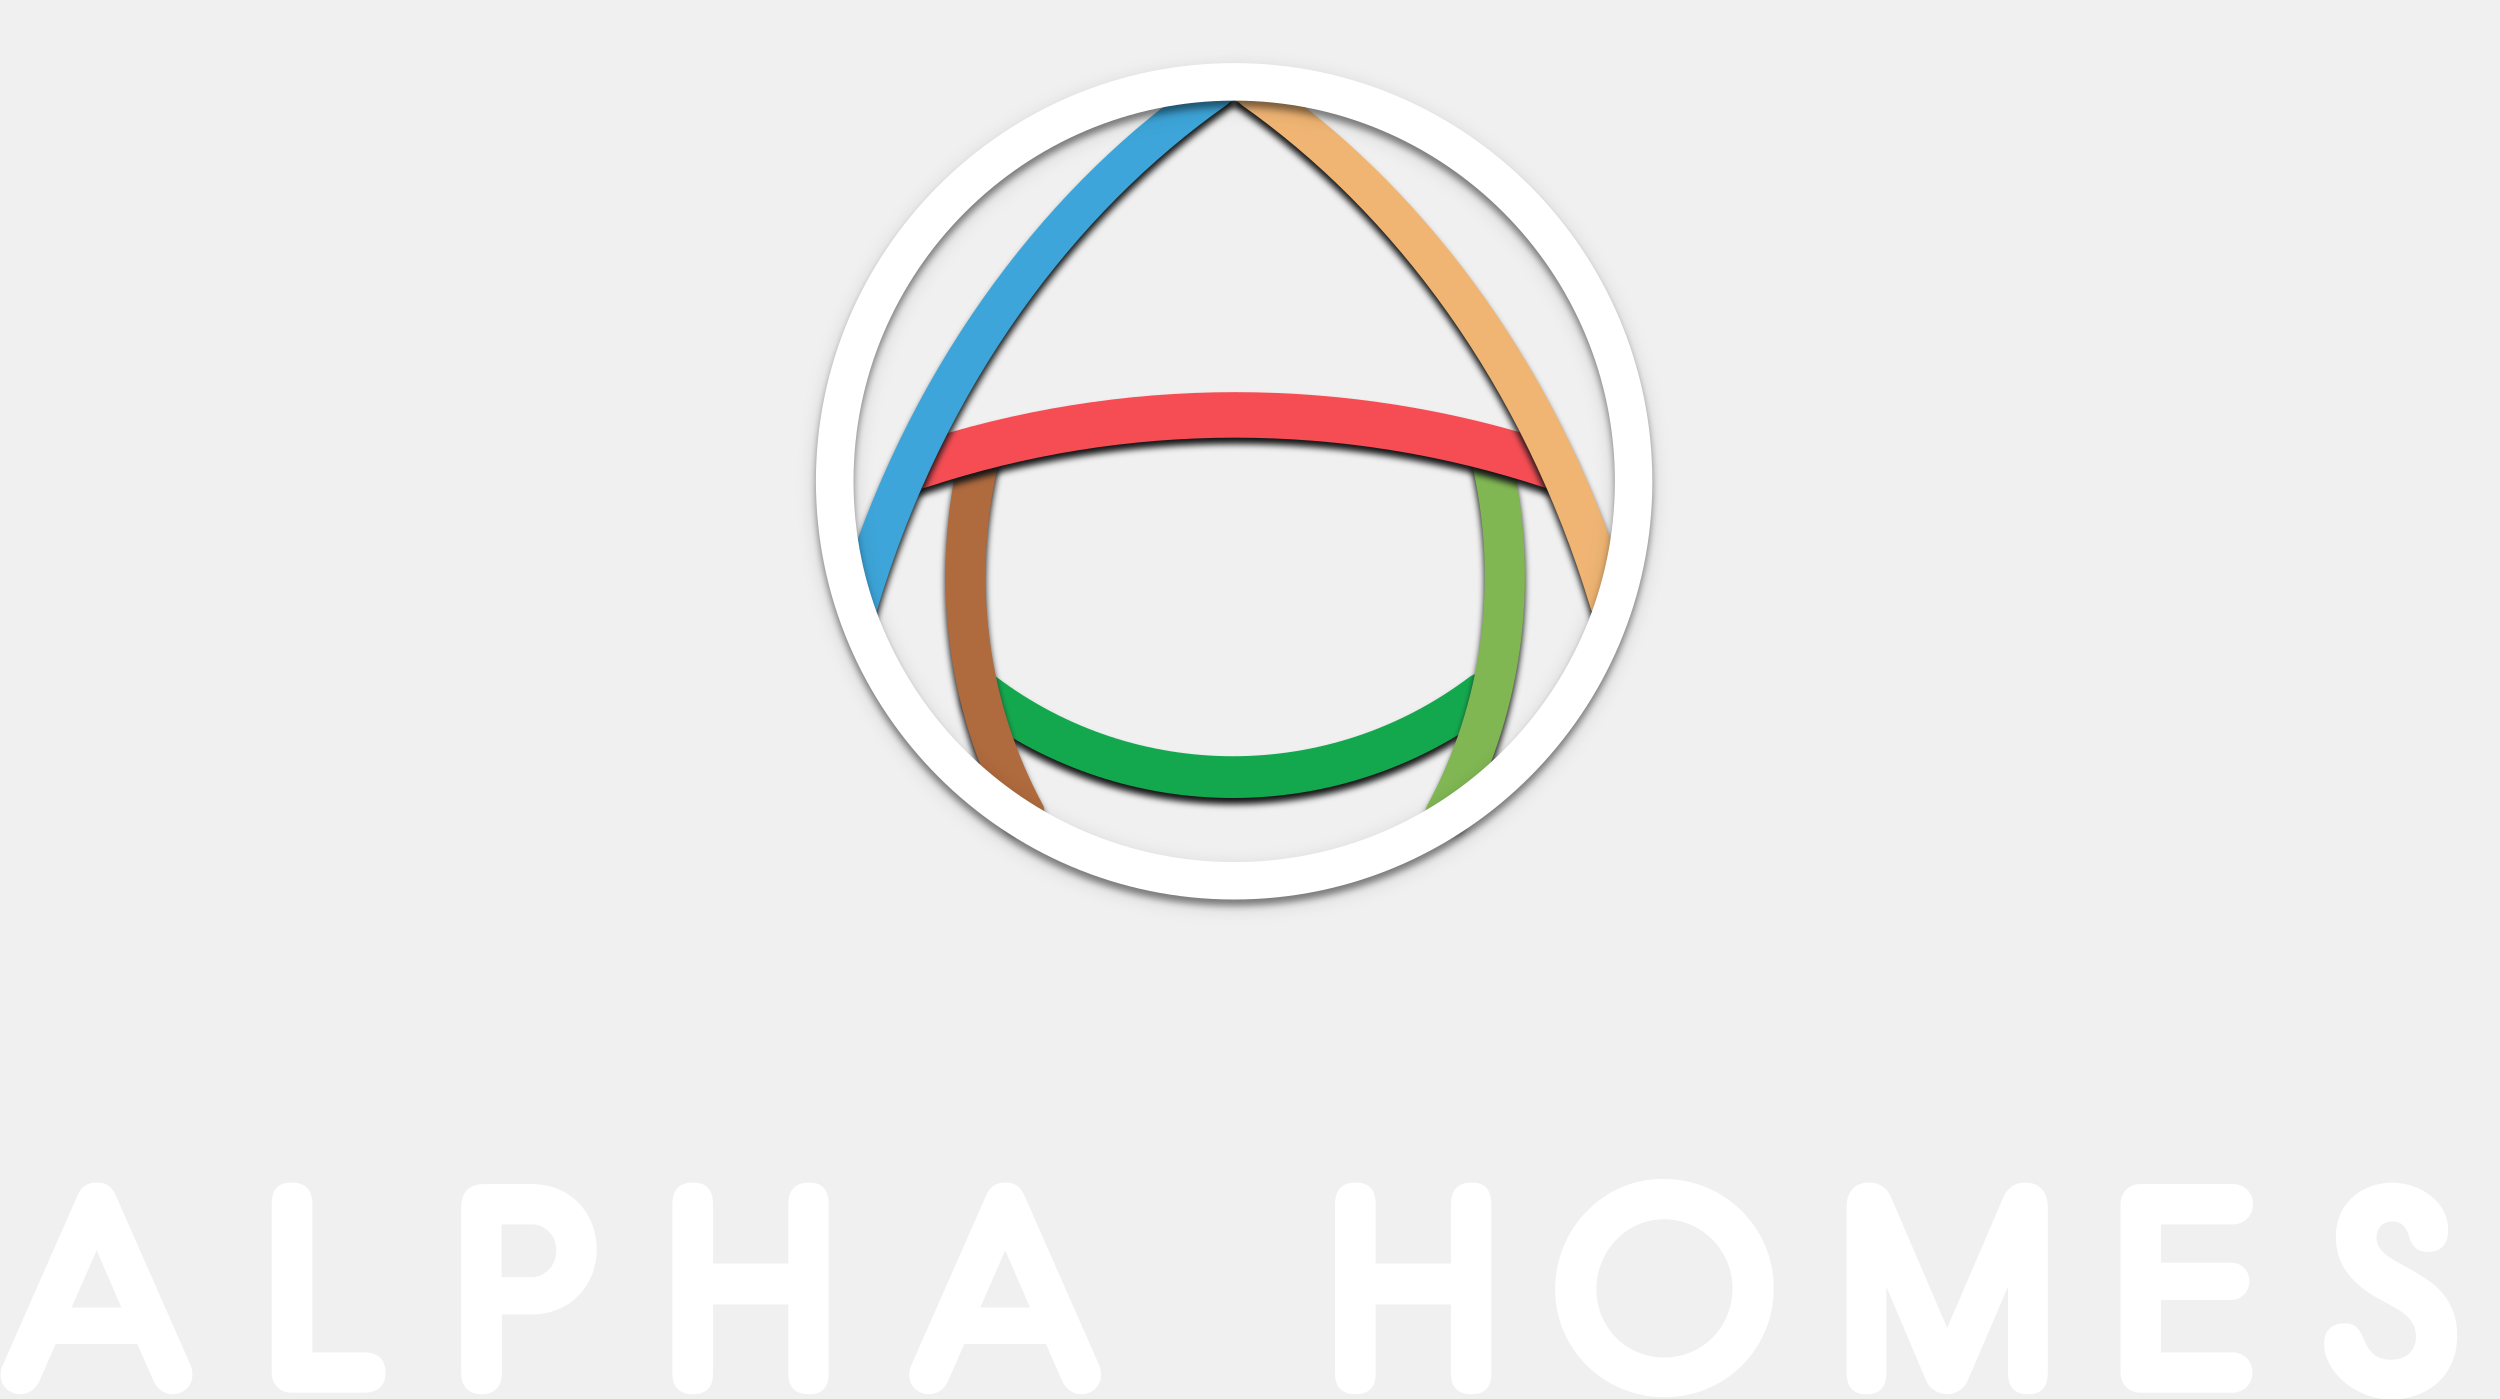
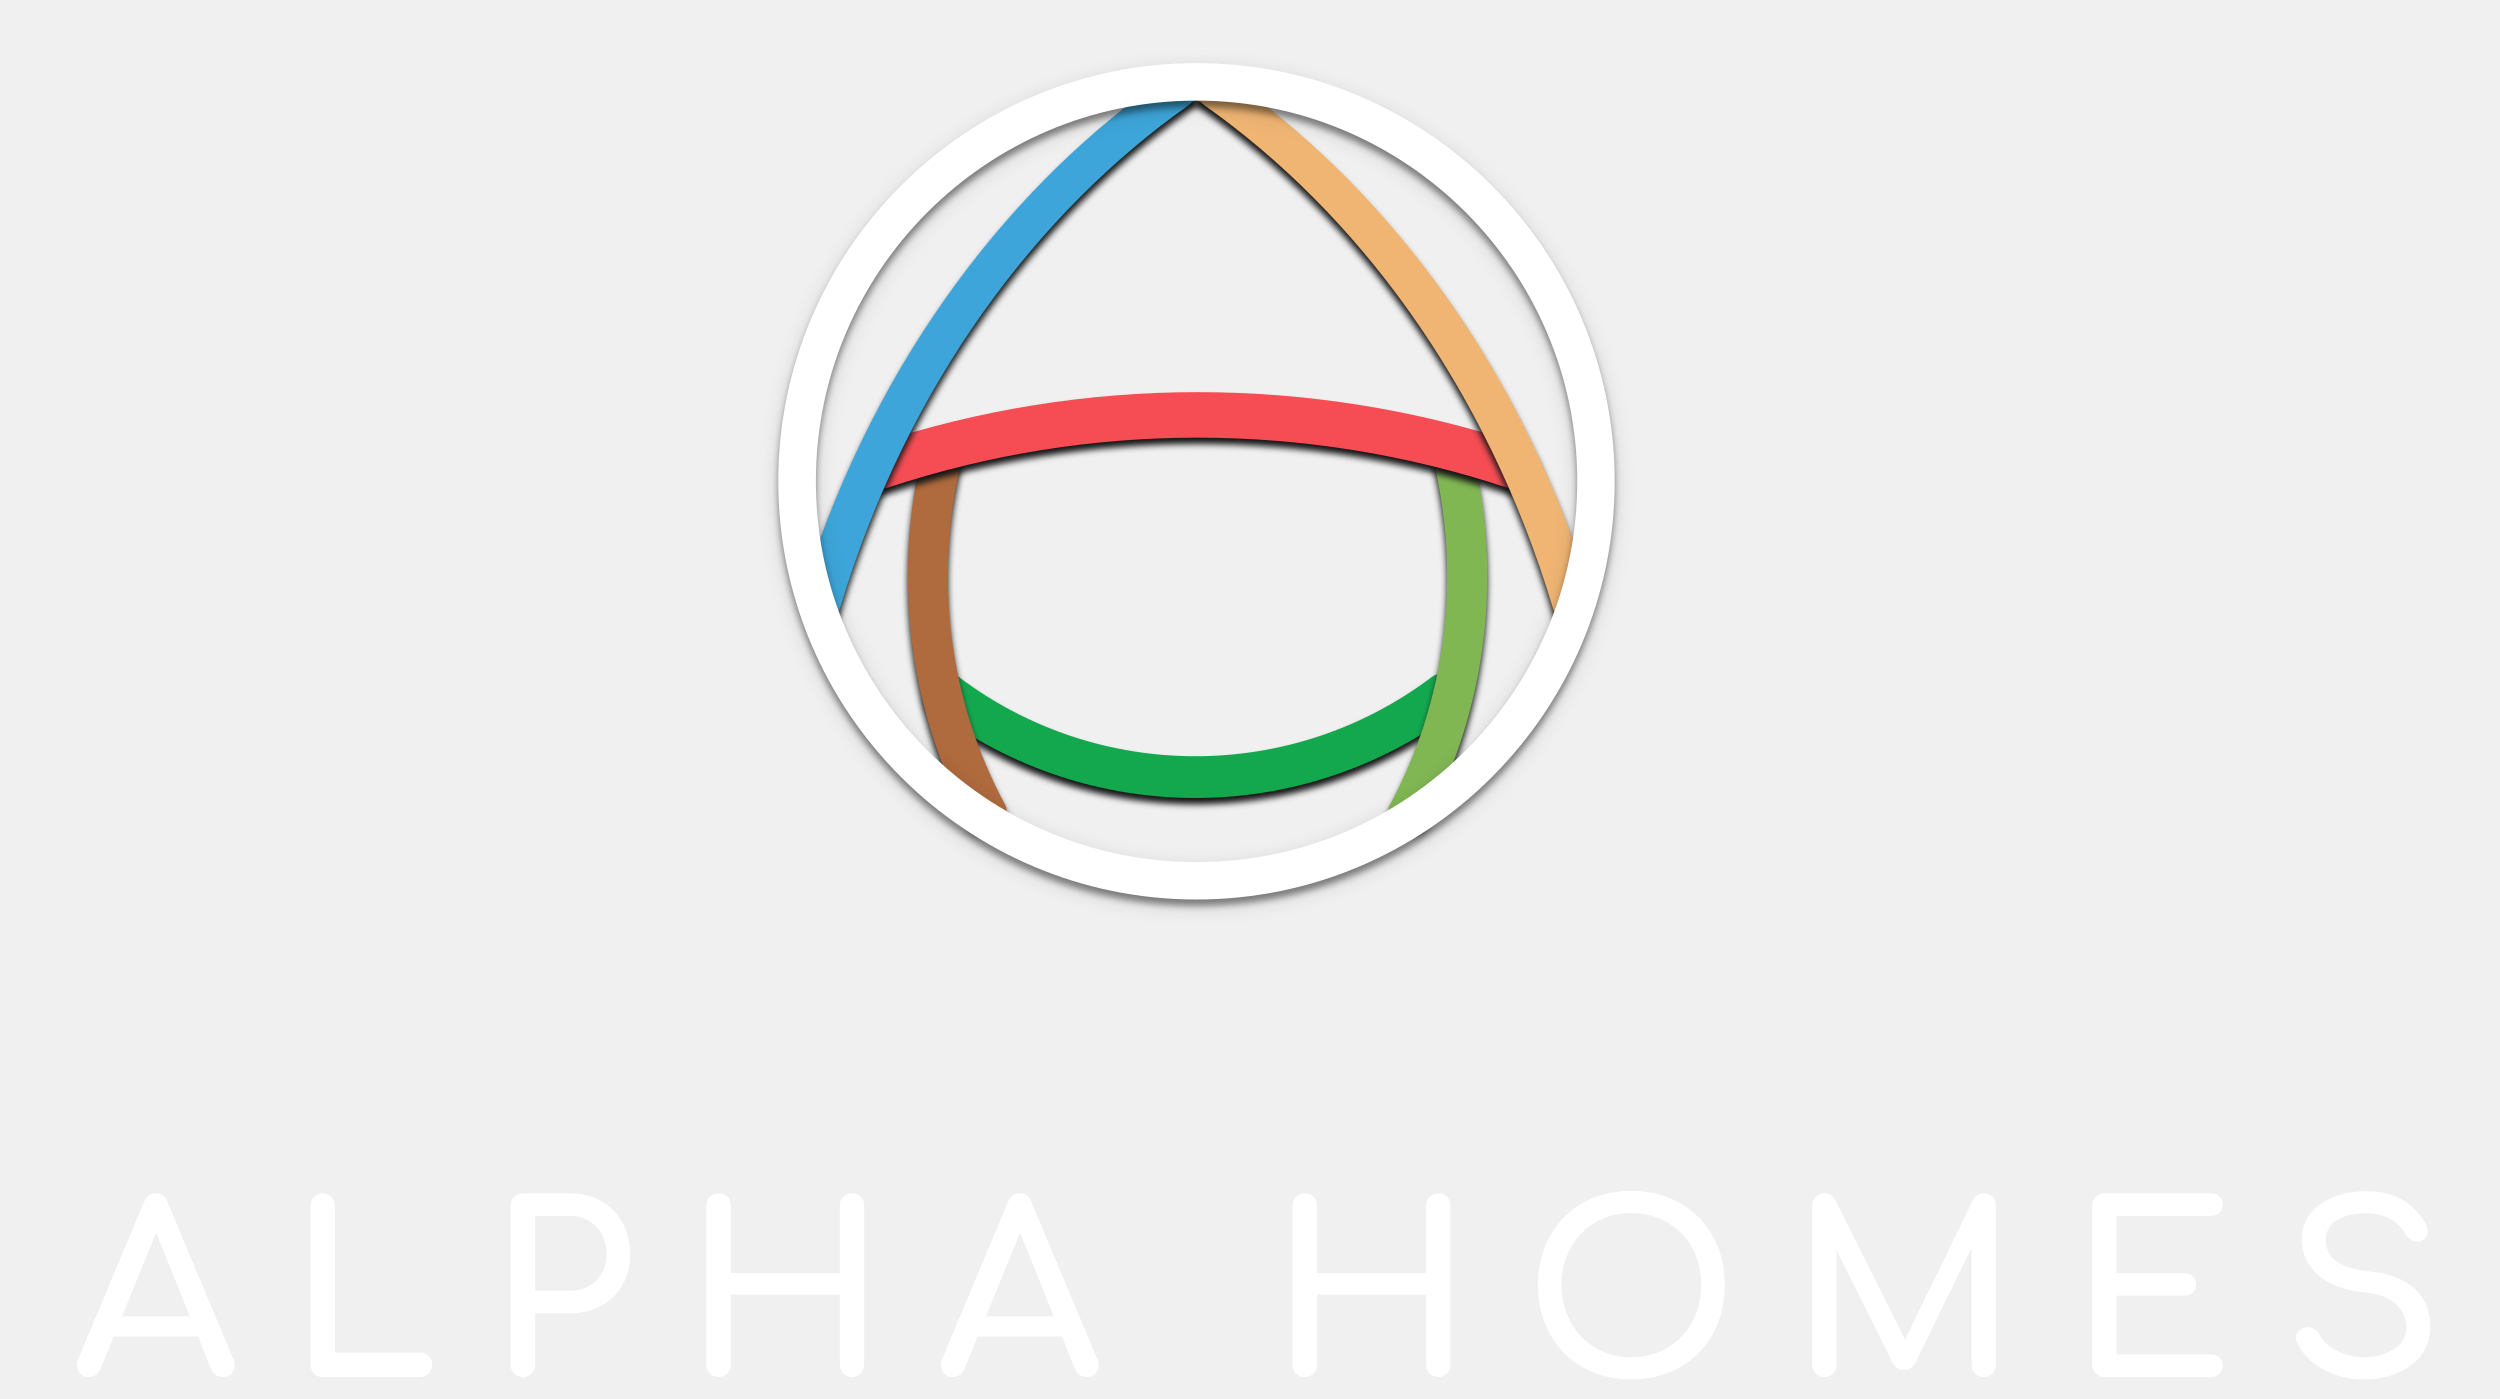
<svg xmlns="http://www.w3.org/2000/svg" xmlns:xlink="http://www.w3.org/1999/xlink" width="797px" height="446px" viewBox="0 0 797 446" version="1.1">
  <defs>
    <path d="M207.795,203.653 C158.46,240.773 90.641,240.773 41.306,203.653 C38.407,201.465 37.636,197.676 39.498,195.461 L41.2,193.406 C43.088,191.164 46.678,191.058 49.285,193.006 C93.886,226.576 155.242,226.576 199.843,193.006 C202.449,191.058 206.039,191.164 207.928,193.406 L209.63,195.461 C211.465,197.702 210.72,201.465 207.795,203.653" id="path-1" />
    <filter x="-2.3%" y="-5.0%" width="104.6%" height="120.1%" filterUnits="objectBoundingBox" id="filter-2">
      <feOffset dx="0" dy="2" in="SourceAlpha" result="shadowOffsetOuter1" />
      <feGaussianBlur stdDeviation="1" in="shadowOffsetOuter1" result="shadowBlurOuter1" />
      <feColorMatrix values="0 0 0 0 0.075   0 0 0 0 0.078   0 0 0 0 0.082  0 0 0 1 0" type="matrix" in="shadowBlurOuter1" />
    </filter>
    <path d="M190.168,240.428 L190.168,240.428 C187.004,238.859 185.356,235.906 186.499,233.858 C204.046,201.516 209.895,161.86 200.138,122.496 C199.526,119.969 201.68,116.963 205.03,115.82 L205.03,115.82 C208.38,114.676 211.756,116.006 212.182,117.974 C223.056,160.29 217.207,203.192 198.49,238.486 C197.001,241.492 193.358,241.97 190.168,240.428" id="path-3" />
    <filter x="-12.7%" y="-1.6%" width="125.4%" height="106.4%" filterUnits="objectBoundingBox" id="filter-4">
      <feOffset dx="0" dy="2" in="SourceAlpha" result="shadowOffsetOuter1" />
      <feGaussianBlur stdDeviation="1" in="shadowOffsetOuter1" result="shadowBlurOuter1" />
      <feColorMatrix values="0 0 0 0 0.075   0 0 0 0 0.078   0 0 0 0 0.082  0 0 0 1 0" type="matrix" in="shadowBlurOuter1" />
    </filter>
    <path d="M60.521,240.41 L60.335,240.41 C63.497,238.843 65.145,235.895 64.029,233.824 C46.462,201.501 40.616,161.82 50.369,122.486 C50.98,119.962 48.827,116.961 45.479,115.819 C42.104,114.677 38.729,116.005 38.33,117.971 C27.461,160.28 33.307,203.174 52.017,238.472 C53.531,241.473 57.172,241.978 60.361,240.437" id="path-5" />
    <filter x="-12.7%" y="-1.6%" width="125.4%" height="106.4%" filterUnits="objectBoundingBox" id="filter-6">
      <feOffset dx="0" dy="2" in="SourceAlpha" result="shadowOffsetOuter1" />
      <feGaussianBlur stdDeviation="1" in="shadowOffsetOuter1" result="shadowBlurOuter1" />
      <feColorMatrix values="0 0 0 0 0.075   0 0 0 0 0.078   0 0 0 0 0.082  0 0 0 1 0" type="matrix" in="shadowBlurOuter1" />
    </filter>
    <path d="M223.687,132.479 C159.77,111.329 90.664,111.329 26.747,132.479 C22.835,133.774 18.551,131.844 17.194,128.09 C15.837,124.336 18.045,120.053 22.17,118.705 C89.094,96.577 161.42,96.577 228.344,118.705 C232.469,120.08 234.677,124.336 233.32,128.09 C231.936,131.844 227.652,133.774 223.767,132.479" id="path-7" />
    <filter x="-1.8%" y="-6.5%" width="103.7%" height="126.0%" filterUnits="objectBoundingBox" id="filter-8">
      <feOffset dx="0" dy="2" in="SourceAlpha" result="shadowOffsetOuter1" />
      <feGaussianBlur stdDeviation="1" in="shadowOffsetOuter1" result="shadowBlurOuter1" />
      <feColorMatrix values="0 0 0 0 0.075   0 0 0 0 0.078   0 0 0 0 0.082  0 0 0 1 0" type="matrix" in="shadowBlurOuter1" />
    </filter>
    <path d="M125,9.32 L125,2.342 L126.016,2.342 C127.081,0.818 128.78,4.14943981e-06 130.506,1.58459863e-11 L130.506,0 C131.584,-2.59139269e-06 132.673,0.319 133.624,0.984 C182.966,34.765 226.244,90.109 249.385,162.091 C250.609,165.924 249.119,171.168 246.114,173.591 C243.081,175.986 239.703,174.762 238.559,170.955 C217.173,99.559 175.438,44.455 127.426,10.647 C127.08,10.381 126.761,10.088 126.468,9.769 C126.032,9.502 125.529,9.346 125,9.32 Z" id="path-9" />
    <filter x="-3.2%" y="-1.1%" width="106.4%" height="104.6%" filterUnits="objectBoundingBox" id="filter-10">
      <feOffset dx="0" dy="2" in="SourceAlpha" result="shadowOffsetOuter1" />
      <feGaussianBlur stdDeviation="1" in="shadowOffsetOuter1" result="shadowBlurOuter1" />
      <feColorMatrix values="0 0 0 0 0.075   0 0 0 0 0.078   0 0 0 0 0.082  0 0 0 1 0" type="matrix" in="shadowBlurOuter1" />
    </filter>
    <path d="M125,9.32 C124.949,9.318 124.897,9.316 124.846,9.316 C124.394,9.316 123.968,9.396 123.569,9.583 C123.223,9.982 122.851,10.355 122.425,10.647 C74.413,44.455 32.678,99.559 11.292,170.955 C10.148,174.762 6.77,176.04 3.738,173.591 C0.705,171.142 -0.811,165.924 0.439,162.091 C23.608,90.083 66.859,34.792 116.201,0.984 C118.675,-0.72 122.08,-0.107 123.809,2.342 L125,2.342 L125,9.32 Z" id="path-11" />
    <filter x="-3.2%" y="-1.1%" width="106.4%" height="104.6%" filterUnits="objectBoundingBox" id="filter-12">
      <feOffset dx="0" dy="2" in="SourceAlpha" result="shadowOffsetOuter1" />
      <feGaussianBlur stdDeviation="1" in="shadowOffsetOuter1" result="shadowBlurOuter1" />
      <feColorMatrix values="0 0 0 0 0.075   0 0 0 0 0.078   0 0 0 0 0.082  0 0 0 1 0" type="matrix" in="shadowBlurOuter1" />
    </filter>
    <path d="M133.342,266.657 C59.781,266.657 0,206.849 0,133.315 C0,59.781 59.781,0 133.342,0 C206.902,0 266.657,59.808 266.657,133.342 C266.657,206.876 206.849,266.657 133.342,266.657 M133.342,11.967 C66.418,11.967 11.994,66.418 11.994,133.342 C11.994,200.266 66.418,254.717 133.369,254.717 C200.319,254.717 254.717,200.266 254.717,133.342 C254.717,66.418 200.266,11.967 133.342,11.967" id="path-13" />
    <filter x="-3.8%" y="-3.0%" width="107.5%" height="107.5%" filterUnits="objectBoundingBox" id="filter-14">
      <feOffset dx="0" dy="2" in="SourceAlpha" result="shadowOffsetOuter1" />
      <feGaussianBlur stdDeviation="3" in="shadowOffsetOuter1" result="shadowBlurOuter1" />
      <feColorMatrix values="0 0 0 0 0   0 0 0 0 0   0 0 0 0 0  0 0 0 0.148 0" type="matrix" in="shadowBlurOuter1" result="shadowMatrixOuter1" />
      <feOffset dx="0" dy="2" in="SourceAlpha" result="shadowOffsetOuter2" />
      <feGaussianBlur stdDeviation="1" in="shadowOffsetOuter2" result="shadowBlurOuter2" />
      <feColorMatrix values="0 0 0 0 0   0 0 0 0 0   0 0 0 0 0  0 0 0 0.417 0" type="matrix" in="shadowBlurOuter2" result="shadowMatrixOuter2" />
      <feMerge>
        <feMergeNode in="shadowMatrixOuter1" />
        <feMergeNode in="shadowMatrixOuter2" />
      </feMerge>
    </filter>
  </defs>
  <g id="logo-halfstack" stroke="none" stroke-width="1" fill="none" fill-rule="evenodd">
-     <g id="text-light" transform="translate(0, 375)" fill="#FFFFFF" fill-rule="nonzero">
-       <path d="M48.956,65.256 L43.772,53.448 L17.756,53.448 L12.572,65.256 C11.324,68.136 8.828,69.48 6.428,69.48 C3.164,69.48 0.188,66.984 0.188,63.24 C0.188,62.28 0.38,61.224 0.86,60.264 L24.668,6.216 C26.108,2.856 28.316,1.992 30.908,1.992 C33.404,1.992 35.516,2.856 36.956,6.216 L60.764,60.264 C61.148,61.224 61.34,62.28 61.34,63.24 C61.34,66.984 58.46,69.48 55.1,69.48 C52.7,69.48 50.204,68.136 48.956,65.256 Z M30.812,23.592 L22.844,41.832 L38.684,41.832 L30.812,23.592 Z M99.58,8.904 L99.58,56.136 L115.9,56.136 C120.412,56.136 122.908,58.344 122.908,62.568 C122.908,66.792 120.412,69 115.9,69 L92.956,69 C89.212,69 86.62,66.216 86.62,62.568 L86.62,8.808 C86.62,4.2 88.732,1.992 92.956,1.992 C97.372,1.992 99.58,4.392 99.58,8.904 Z M154.62,2.472 L169.404,2.472 C182.076,2.472 190.236,11.976 190.236,23.208 C190.236,34.536 182.076,44.04 169.404,44.04 L159.996,44.04 L159.996,62.568 C159.996,67.08 157.692,69.48 153.468,69.48 C149.34,69.48 147.036,67.08 147.036,62.568 L147.036,10.056 C147.036,4.968 149.532,2.472 154.62,2.472 Z M159.9,15.336 L159.9,32.136 L169.5,32.136 C174.012,32.136 177.372,28.2 177.372,23.592 C177.372,19.08 174.012,15.336 169.5,15.336 L159.9,15.336 Z M227.324,9 L227.324,27.816 L251.324,27.816 L251.324,9 C251.324,4.296 253.628,1.992 258.044,1.992 C262.076,1.992 264.188,4.296 264.188,9 L264.188,62.856 C264.188,67.176 262.172,69.48 257.948,69.48 C253.436,69.48 251.324,67.176 251.324,62.856 L251.324,40.872 L227.324,40.872 L227.324,62.856 C227.324,67.176 225.212,69.48 220.892,69.48 C216.572,69.48 214.364,67.176 214.364,62.856 L214.364,9 C214.364,4.296 216.572,1.992 220.988,1.992 C225.212,1.992 227.324,4.296 227.324,9 Z M338.62,65.256 L333.436,53.448 L307.42,53.448 L302.236,65.256 C300.988,68.136 298.492,69.48 296.092,69.48 C292.828,69.48 289.852,66.984 289.852,63.24 C289.852,62.28 290.044,61.224 290.524,60.264 L314.332,6.216 C315.772,2.856 317.98,1.992 320.572,1.992 C323.068,1.992 325.18,2.856 326.62,6.216 L350.428,60.264 C350.812,61.224 351.004,62.28 351.004,63.24 C351.004,66.984 348.124,69.48 344.764,69.48 C342.364,69.48 339.868,68.136 338.62,65.256 Z M320.476,23.592 L312.508,41.832 L328.348,41.832 L320.476,23.592 Z" id="ALPHA" />
-       <path d="M438.568,9 L438.568,27.816 L462.568,27.816 L462.568,9 C462.568,4.296 464.872,1.992 469.288,1.992 C473.32,1.992 475.432,4.296 475.432,9 L475.432,62.856 C475.432,67.176 473.416,69.48 469.192,69.48 C464.68,69.48 462.568,67.176 462.568,62.856 L462.568,40.872 L438.568,40.872 L438.568,62.856 C438.568,67.176 436.456,69.48 432.136,69.48 C427.816,69.48 425.608,67.176 425.608,62.856 L425.608,9 C425.608,4.296 427.816,1.992 432.232,1.992 C436.456,1.992 438.568,4.296 438.568,9 Z M565.464,35.688 C565.464,55.08 550.008,70.44 530.616,70.44 C511.416,70.44 495.768,55.176 495.768,36.072 C495.768,17.16 510.648,0.84 530.136,0.84 C550.2,0.84 565.464,16.68 565.464,35.688 Z M530.52,13.704 C518.232,13.704 508.92,24.072 508.92,36.072 C508.92,47.976 518.328,57.768 530.52,57.768 C542.808,57.768 552.312,48.072 552.312,35.688 C552.312,23.688 542.52,13.704 530.52,13.704 Z M620.768,48.36 L638.528,6.984 C639.968,3.624 642.272,1.992 645.728,1.992 C649.472,1.992 652.832,4.296 652.832,9.768 L652.832,62.472 C652.832,67.176 650.816,69.48 646.496,69.48 C642.176,69.48 640.16,67.176 640.16,62.472 L640.16,35.208 L627.2,65.352 C626.048,67.944 623.36,69.48 620.768,69.48 C618.272,69.48 615.296,67.944 614.144,65.352 L601.376,35.208 L601.376,62.472 C601.376,67.176 599.36,69.48 595.04,69.48 C590.72,69.48 588.704,67.176 588.704,62.472 L588.704,9.768 C588.704,4.296 591.968,1.992 595.808,1.992 C599.264,1.992 601.568,3.624 603.008,6.984 L620.768,48.36 Z M682.368,2.472 L711.84,2.472 C715.488,2.472 718.272,5.256 718.272,8.904 C718.272,12.456 715.488,15.336 711.84,15.336 L688.896,15.336 L688.896,27.528 L711.264,27.528 C714.624,27.528 717.12,30.12 717.12,33.48 C717.12,36.648 714.624,39.432 711.264,39.432 L688.896,39.432 L688.896,56.136 L711.648,56.136 C715.2,56.136 718.08,58.824 718.08,62.568 C718.08,66.216 715.2,69 711.648,69 L682.368,69 C678.624,69 676.032,66.216 676.032,62.568 L676.032,8.904 C676.032,5.256 678.624,2.472 682.368,2.472 Z M767.992,19.12 C767.224,16.624 766.072,14.416 762.712,14.416 C759.16,14.416 757.624,16.912 757.624,19.504 C757.624,23.728 761.944,26.128 765.208,27.856 C770.584,30.736 774.136,32.944 776.728,35.248 C780.856,38.992 783.352,44.176 783.352,50.8 C783.352,64.72 772.504,71.152 762.52,71.152 C750.616,71.152 740.92,62.032 740.92,53.488 C740.92,49.072 743.512,46.864 747.352,46.864 C751.288,46.864 752.44,49.168 753.688,52.24 C755.416,56.272 757.72,58.48 762.136,58.48 C767.032,58.48 770.2,55.792 770.2,51.088 C770.2,47.728 768.568,45.52 766.264,43.696 C763.672,41.68 759.832,40.048 756.28,37.84 C749.944,33.904 744.664,28.24 744.664,19.408 C744.664,7.696 753.976,2.032 762.616,2.032 C771.544,2.032 780.472,8.08 780.472,17.104 C780.472,21.136 778.648,24.112 774.136,24.112 C769.72,24.112 768.664,21.328 767.992,19.12 Z" id="HOMES" />
+     <g id="text-light" transform="translate(10, 375)" fill="#FFFFFF" fill-rule="nonzero">
+       <path d="M39.792,17.987 L21.95,61.6 C21.6,62.4 21.088,63 20.413,63.4 C19.737,63.8 19.05,64 18.35,64 C16.95,64 15.875,63.4 15.125,62.2 C14.375,61 14.3,59.725 14.9,58.375 L35.975,8.05 C36.725,6.3 37.95,5.425 39.65,5.425 C41.45,5.425 42.675,6.3 43.325,8.05 L64.475,58.525 C65.025,59.925 64.938,61.187 64.213,62.312 C63.487,63.438 62.4,64 60.95,64 C60.2,64 59.488,63.788 58.812,63.362 C58.137,62.937 57.65,62.35 57.35,61.6 L39.792,17.987 Z M22.325,51.1 L25.325,44.65 L54.725,44.65 L57.725,51.1 L22.325,51.1 Z M92.85,64 C91.75,64 90.838,63.625 90.112,62.875 C89.387,62.125 89.025,61.2 89.025,60.1 L89.025,9.325 C89.025,8.225 89.4,7.3 90.15,6.55 C90.9,5.8 91.8,5.425 92.85,5.425 C93.95,5.425 94.875,5.8 95.625,6.55 C96.375,7.3 96.75,8.225 96.75,9.325 L96.75,56.2 L123.9,56.2 C125,56.2 125.925,56.575 126.675,57.325 C127.425,58.075 127.8,59 127.8,60.1 C127.8,61.2 127.425,62.125 126.675,62.875 C125.925,63.625 125,64 123.9,64 L92.85,64 Z M156.7,64 C155.6,64 154.675,63.625 153.925,62.875 C153.175,62.125 152.8,61.2 152.8,60.1 L152.8,9.325 C152.8,8.175 153.175,7.238 153.925,6.513 C154.675,5.787 155.6,5.425 156.7,5.425 L171.7,5.425 C175.45,5.425 178.775,6.25 181.675,7.9 C184.575,9.55 186.837,11.837 188.463,14.762 C190.088,17.688 190.9,21.05 190.9,24.85 C190.9,28.5 190.088,31.75 188.463,34.6 C186.837,37.45 184.575,39.675 181.675,41.275 C178.775,42.875 175.45,43.675 171.7,43.675 L160.6,43.675 L160.6,60.1 C160.6,61.2 160.238,62.125 159.512,62.875 C158.787,63.625 157.85,64 156.7,64 Z M160.6,36.475 L171.7,36.475 C174,36.475 176.025,35.975 177.775,34.975 C179.525,33.975 180.9,32.6 181.9,30.85 C182.9,29.1 183.4,27.1 183.4,24.85 C183.4,22.45 182.9,20.338 181.9,18.512 C180.9,16.687 179.525,15.25 177.775,14.2 C176.025,13.15 174,12.625 171.7,12.625 L160.6,12.625 L160.6,36.475 Z M219.05,64 C217.95,64 217.025,63.625 216.275,62.875 C215.525,62.125 215.15,61.2 215.15,60.1 L215.15,9.325 C215.15,8.175 215.525,7.238 216.275,6.513 C217.025,5.787 217.95,5.425 219.05,5.425 C220.2,5.425 221.137,5.787 221.863,6.513 C222.588,7.238 222.95,8.175 222.95,9.325 L222.95,30.85 L257.75,30.85 L257.75,9.325 C257.75,8.175 258.125,7.238 258.875,6.513 C259.625,5.787 260.55,5.425 261.65,5.425 C262.8,5.425 263.725,5.787 264.425,6.513 C265.125,7.238 265.475,8.175 265.475,9.325 L265.475,60.1 C265.475,61.2 265.125,62.125 264.425,62.875 C263.725,63.625 262.8,64 261.65,64 C260.55,64 259.625,63.625 258.875,62.875 C258.125,62.125 257.75,61.2 257.75,60.1 L257.75,37.75 L222.95,37.75 L222.95,60.1 C222.95,61.2 222.588,62.125 221.863,62.875 C221.137,63.625 220.2,64 219.05,64 Z M315.217,17.987 L297.375,61.6 C297.025,62.4 296.513,63 295.837,63.4 C295.162,63.8 294.475,64 293.775,64 C292.375,64 291.3,63.4 290.55,62.2 C289.8,61 289.725,59.725 290.325,58.375 L311.4,8.05 C312.15,6.3 313.375,5.425 315.075,5.425 C316.875,5.425 318.1,6.3 318.75,8.05 L339.9,58.525 C340.45,59.925 340.363,61.187 339.637,62.312 C338.912,63.438 337.825,64 336.375,64 C335.625,64 334.913,63.788 334.238,63.362 C333.562,62.937 333.075,62.35 332.775,61.6 L315.217,17.987 L315.217,17.987 Z M297.75,51.1 L300.75,44.65 L330.15,44.65 L333.15,51.1 L297.75,51.1 Z M405.95,64 C404.85,64 403.925,63.625 403.175,62.875 C402.425,62.125 402.05,61.2 402.05,60.1 L402.05,9.325 C402.05,8.175 402.425,7.238 403.175,6.513 C403.925,5.787 404.85,5.425 405.95,5.425 C407.1,5.425 408.037,5.787 408.762,6.513 C409.488,7.238 409.85,8.175 409.85,9.325 L409.85,30.85 L444.65,30.85 L444.65,9.325 C444.65,8.175 445.025,7.238 445.775,6.513 C446.525,5.787 447.45,5.425 448.55,5.425 C449.7,5.425 450.625,5.787 451.325,6.513 C452.025,7.238 452.375,8.175 452.375,9.325 L452.375,60.1 C452.375,61.2 452.025,62.125 451.325,62.875 C450.625,63.625 449.7,64 448.55,64 C447.45,64 446.525,63.625 445.775,62.875 C445.025,62.125 444.65,61.2 444.65,60.1 L444.65,37.75 L409.85,37.75 L409.85,60.1 C409.85,61.2 409.488,62.125 408.762,62.875 C408.037,63.625 407.1,64 405.95,64 Z M510.075,64.75 C505.675,64.75 501.65,64.013 498,62.538 C494.35,61.062 491.213,58.988 488.587,56.312 C485.962,53.637 483.925,50.463 482.475,46.788 C481.025,43.112 480.3,39.075 480.3,34.675 C480.3,30.275 481.025,26.25 482.475,22.6 C483.925,18.95 485.962,15.788 488.587,13.113 C491.213,10.437 494.35,8.363 498,6.888 C501.65,5.412 505.675,4.675 510.075,4.675 C514.475,4.675 518.487,5.412 522.112,6.888 C525.738,8.363 528.875,10.437 531.525,13.113 C534.175,15.788 536.225,18.95 537.675,22.6 C539.125,26.25 539.85,30.275 539.85,34.675 C539.85,39.075 539.125,43.112 537.675,46.788 C536.225,50.463 534.175,53.637 531.525,56.312 C528.875,58.988 525.738,61.062 522.112,62.538 C518.487,64.013 514.475,64.75 510.075,64.75 Z M510.075,57.7 C513.325,57.7 516.312,57.113 519.038,55.938 C521.763,54.762 524.125,53.138 526.125,51.062 C528.125,48.987 529.662,46.55 530.737,43.75 C531.813,40.95 532.35,37.925 532.35,34.675 C532.35,31.425 531.813,28.4 530.737,25.6 C529.662,22.8 528.125,20.363 526.125,18.288 C524.125,16.212 521.763,14.6 519.038,13.45 C516.312,12.3 513.325,11.725 510.075,11.725 C506.825,11.725 503.838,12.3 501.113,13.45 C498.387,14.6 496.038,16.212 494.062,18.288 C492.087,20.363 490.55,22.8 489.45,25.6 C488.35,28.4 487.8,31.425 487.8,34.675 C487.8,37.925 488.35,40.95 489.45,43.75 C490.55,46.55 492.087,48.987 494.062,51.062 C496.038,53.138 498.387,54.762 501.113,55.938 C503.838,57.113 506.825,57.7 510.075,57.7 Z M597.309,52.115 L619,7.525 C619.8,6.125 620.95,5.425 622.45,5.425 C623.55,5.425 624.475,5.787 625.225,6.513 C625.975,7.238 626.35,8.175 626.35,9.325 L626.35,60.1 C626.35,61.2 625.963,62.125 625.188,62.875 C624.412,63.625 623.5,64 622.45,64 C621.35,64 620.425,63.625 619.675,62.875 C618.925,62.125 618.55,61.2 618.55,60.1 L618.55,22.807 L600.4,59.8 C599.55,61.1 598.425,61.75 597.025,61.75 C595.375,61.75 594.175,60.975 593.425,59.425 L575.5,23.506 L575.5,60.1 C575.5,61.2 575.125,62.125 574.375,62.875 C573.625,63.625 572.7,64 571.6,64 C570.5,64 569.575,63.625 568.825,62.875 C568.075,62.125 567.7,61.2 567.7,60.1 L567.7,9.325 C567.7,8.175 568.075,7.238 568.825,6.513 C569.575,5.787 570.5,5.425 571.6,5.425 C573.1,5.425 574.25,6.125 575.05,7.525 L597.309,52.115 L597.309,52.115 Z M660.875,64 C659.775,64 658.85,63.625 658.1,62.875 C657.35,62.125 656.975,61.2 656.975,60.1 L656.975,9.325 C656.975,8.175 657.35,7.238 658.1,6.513 C658.85,5.787 659.775,5.425 660.875,5.425 L694.775,5.425 C695.925,5.425 696.85,5.762 697.55,6.438 C698.25,7.113 698.6,8 698.6,9.1 C698.6,10.15 698.25,11 697.55,11.65 C696.85,12.3 695.925,12.625 694.775,12.625 L664.775,12.625 L664.775,30.85 L686.3,30.85 C687.45,30.85 688.375,31.187 689.075,31.863 C689.775,32.538 690.125,33.4 690.125,34.45 C690.125,35.5 689.775,36.362 689.075,37.038 C688.375,37.713 687.45,38.05 686.3,38.05 L664.775,38.05 L664.775,56.8 L694.775,56.8 C695.925,56.8 696.85,57.125 697.55,57.775 C698.25,58.425 698.6,59.275 698.6,60.325 C698.6,61.425 698.25,62.312 697.55,62.987 C696.85,63.663 695.925,64 694.775,64 L660.875,64 Z M743.7,64.75 C740.5,64.75 737.45,64.25 734.55,63.25 C731.65,62.25 729.125,60.85 726.975,59.05 C724.825,57.25 723.25,55.175 722.25,52.825 C721.75,51.775 721.762,50.8 722.288,49.9 C722.813,49 723.7,48.425 724.95,48.175 C725.85,47.975 726.737,48.112 727.612,48.587 C728.488,49.063 729.15,49.775 729.6,50.725 C730.2,51.975 731.187,53.125 732.562,54.175 C733.938,55.225 735.6,56.075 737.55,56.725 C739.5,57.375 741.55,57.7 743.7,57.7 C746.1,57.7 748.312,57.325 750.337,56.575 C752.363,55.825 754,54.738 755.25,53.312 C756.5,51.887 757.125,50.125 757.125,48.025 C757.125,45.375 756.088,43 754.013,40.9 C751.937,38.8 748.525,37.5 743.775,37 C737.575,36.4 732.7,34.575 729.15,31.525 C725.6,28.475 723.825,24.7 723.825,20.2 C723.825,16.9 724.75,14.1 726.6,11.8 C728.45,9.5 730.962,7.75 734.138,6.55 C737.313,5.35 740.85,4.75 744.75,4.75 C747.8,4.75 750.462,5.175 752.737,6.025 C755.013,6.875 757,8.05 758.7,9.55 C760.4,11.05 761.875,12.825 763.125,14.875 C763.825,15.975 764.113,17.012 763.987,17.988 C763.862,18.963 763.375,19.725 762.525,20.275 C761.575,20.875 760.55,21 759.45,20.65 C758.35,20.3 757.525,19.65 756.975,18.7 C756.175,17.25 755.2,16.025 754.05,15.025 C752.9,14.025 751.55,13.238 750,12.662 C748.45,12.087 746.625,11.8 744.525,11.8 C740.825,11.75 737.725,12.437 735.225,13.863 C732.725,15.288 731.475,17.475 731.475,20.425 C731.475,21.925 731.862,23.362 732.638,24.738 C733.413,26.113 734.837,27.3 736.913,28.3 C738.988,29.3 741.975,30 745.875,30.4 C751.825,31 756.462,32.812 759.788,35.837 C763.113,38.863 764.775,42.85 764.775,47.8 C764.775,50.65 764.188,53.125 763.013,55.225 C761.837,57.325 760.263,59.087 758.288,60.513 C756.312,61.938 754.063,63 751.538,63.7 C749.012,64.4 746.4,64.75 743.7,64.75 Z" id="ALPHAHOMES" />
    </g>
-     <g id="emblem-light" transform="translate(240, 0)">
+     <g id="emblem-light" transform="translate(228, 0)">
      <g id="ah-logo" transform="translate(20.10857, 20.10857)">
        <g id="ah-logo-emblem" fill-rule="nonzero">
          <g id="logo-core" transform="translate(8.39865, 2.79955)">
            <g id="H-bottom">
              <use fill="black" fill-opacity="1" filter="url(#filter-2)" xlink:href="#path-1" />
              <use fill="#14A84E" xlink:href="#path-1" />
            </g>
            <g id="H-right">
              <use fill="black" fill-opacity="1" filter="url(#filter-4)" xlink:href="#path-3" />
              <use fill="#81B753" xlink:href="#path-3" />
            </g>
            <g id="H-left">
              <use fill="black" fill-opacity="1" filter="url(#filter-6)" xlink:href="#path-5" />
              <use fill="#AF6A3D" xlink:href="#path-5" />
            </g>
            <g id="A-cross">
              <use fill="black" fill-opacity="1" filter="url(#filter-8)" xlink:href="#path-7" />
              <use fill="#F64D54" xlink:href="#path-7" />
            </g>
            <g id="A-right">
              <use fill="black" fill-opacity="1" filter="url(#filter-10)" xlink:href="#path-9" />
              <use fill="#F0B573" xlink:href="#path-9" />
            </g>
            <g id="A-left">
              <use fill="black" fill-opacity="1" filter="url(#filter-12)" xlink:href="#path-11" />
              <use fill="#3DA5D9" xlink:href="#path-11" />
            </g>
          </g>
          <g id="ring">
            <use fill="black" fill-opacity="1" filter="url(#filter-14)" xlink:href="#path-13" />
            <use fill="#FFFFFF" xlink:href="#path-13" />
          </g>
        </g>
      </g>
    </g>
  </g>
</svg>
